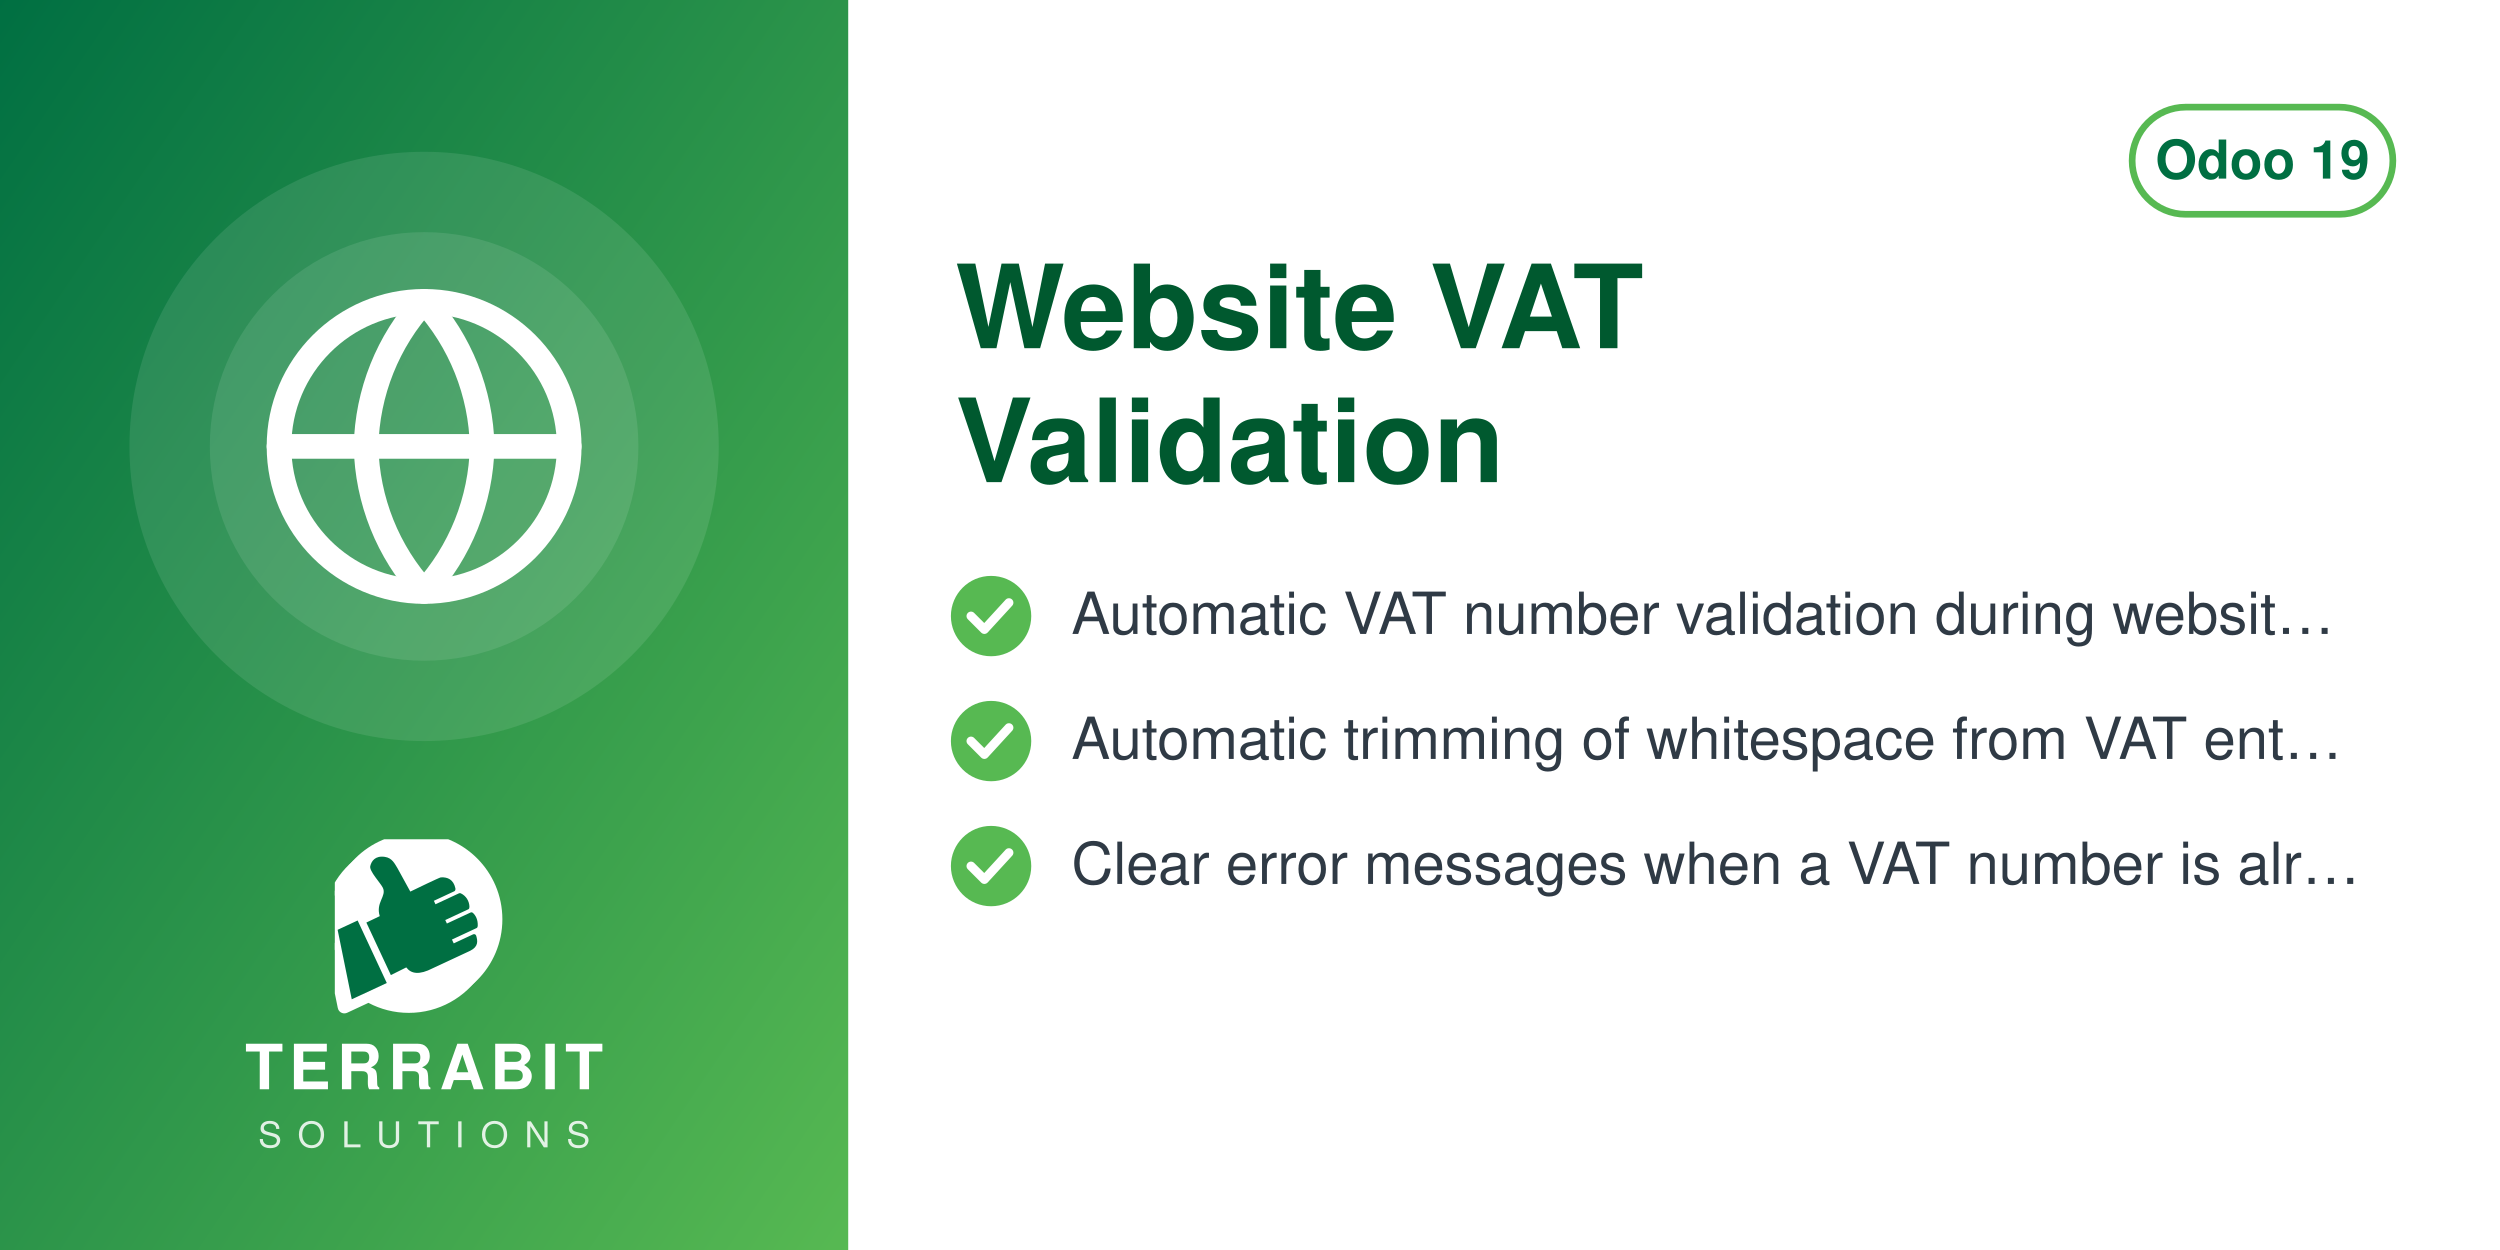
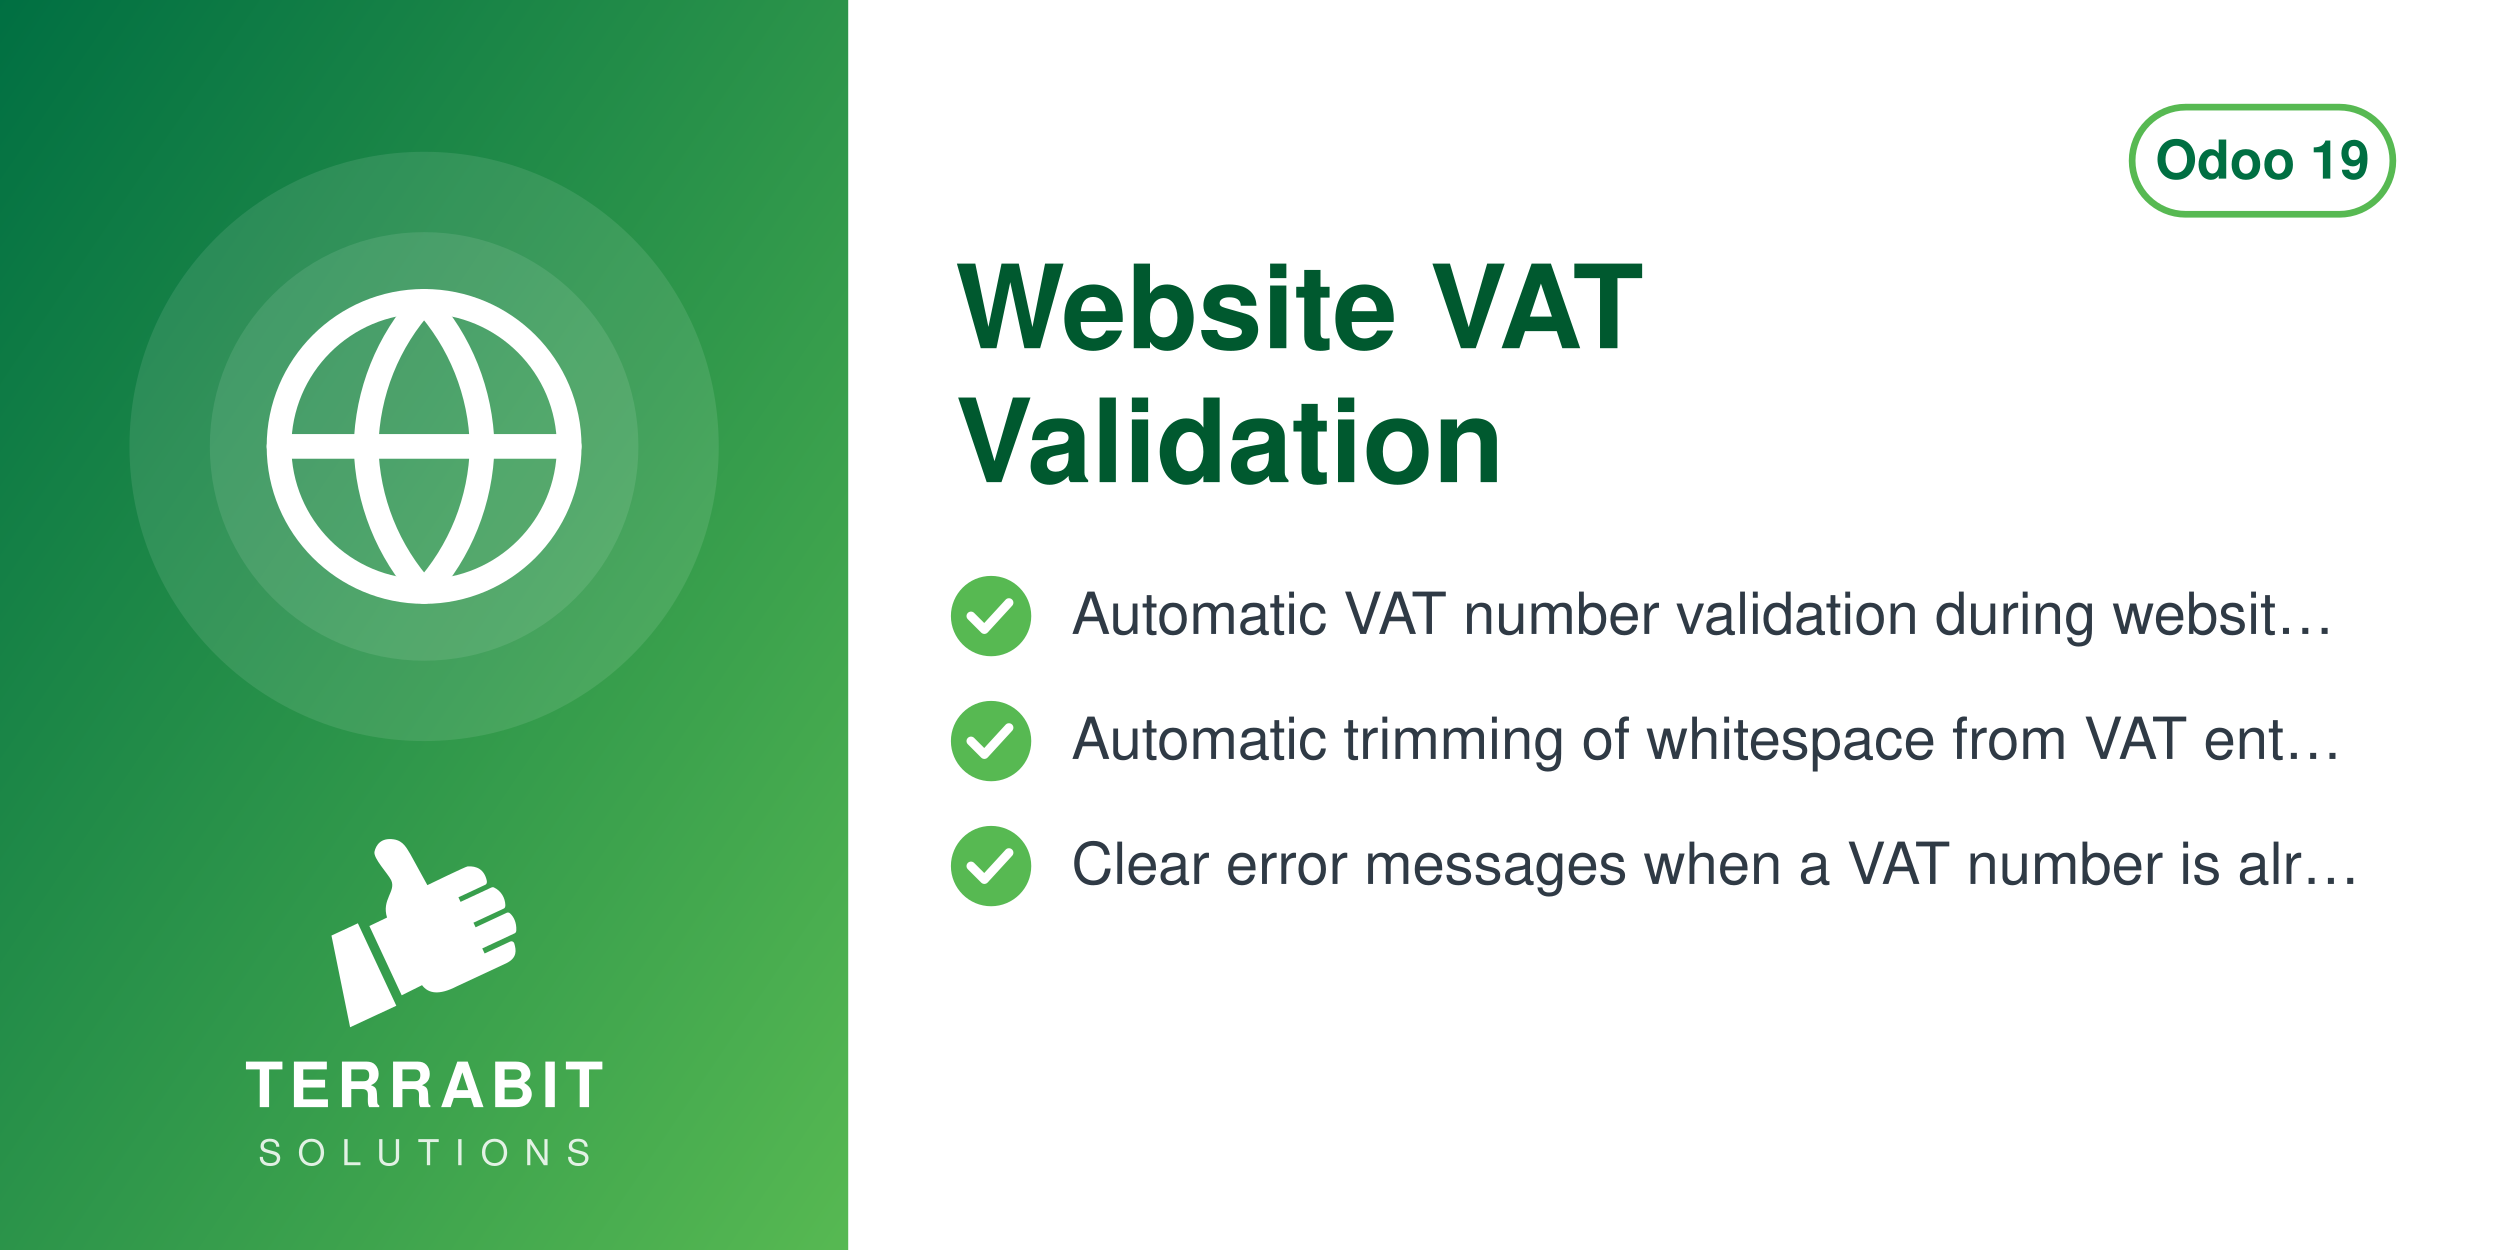
<svg xmlns="http://www.w3.org/2000/svg" width="560" height="280" viewBox="0 0 560 280">
  <defs>
    <linearGradient id="g" x1="0" y1="0" x2="1" y2="1">
      <stop offset="0" stop-color="#006F42" />
      <stop offset="1" stop-color="#57B952" />
    </linearGradient>
  </defs>
  <rect width="560" height="280" fill="#FFFFFF" />
  <rect width="190" height="280" fill="url(#g)" />
  <circle cx="95.0" cy="100" r="66" fill="white" opacity="0.10" />
  <circle cx="95.0" cy="100" r="48" fill="white" opacity="0.10" />
  <svg x="56.0" y="61.0" width="78" height="78" viewBox="0 0 24 24">
    <g fill="none" stroke="white" stroke-width="1.7" stroke-linecap="round" stroke-linejoin="round">
      <circle cx="12" cy="12" r="10" />
      <path d="M2 12h20M12 2a15.3 15.3 0 0 1 4 10 15.3 15.3 0 0 1-4 10 15.3 15.3 0 0 1-4-10 15.3 15.3 0 0 1 4-10z" />
    </g>
  </svg>
-   <svg x="75.0" y="188" width="40" height="40" viewBox="4150 2350 3900 3800" preserveAspectRatio="xMidYMid meet">
-     <path fill="#FFFFFF" d="M7338.82 5241.89c-336.4,511.49 -915.39,849.23 -1573.35,849.23 -318.43,0 -618.3,-79.19 -881.23,-218.8l-465.06 216.37c-72.83,33.95 -159.37,2.44 -193.35,-70.37 -5.59,-12.01 -9.4,-24.39 -11.54,-36.85l-247.52 -1217.33c-54.07,-175.41 -83.21,-361.76 -83.21,-554.92 0,-657.98 337.78,-1237 849.31,-1573.39 -400.37,339.2 -654.6,845.59 -654.6,1411.43 0,184.82 27.28,368.48 81.7,545.13l0.48 1.54 247.97 1219.53 0.08 0.48c1.71,9.89 4.72,19.5 8.96,28.59 26.29,56.38 93.5,80.75 149.87,54.52l479.82 -223.25 14.39 7.64c267.26,141.92 563.34,214.99 865.9,214.99 565.81,0 1072.18,-254.2 1411.38,-654.54z" />
-     <path fill="#FFFFFF" d="M5927.44 2165.35c1039.34,0 1881.91,842.57 1881.91,1881.91 0,1039.34 -842.57,1881.89 -1881.91,1881.89 -318.43,0 -618.33,-79.2 -881.24,-218.81l-465.06 216.38c-72.81,33.95 -159.37,2.44 -193.34,-70.36 -5.59,-12.01 -9.41,-24.4 -11.55,-36.86l-247.56 -1217.47c-54.04,-175.36 -83.16,-361.66 -83.16,-554.76 0,-1039.34 842.56,-1881.91 1881.9,-1881.91z" />
-     <path fill="#006F42" d="M4648.32 4073.59l636.59 1365.17 -765.09 355.96 -308.63 -1517.87 437.13 -203.26zm725.61 1192.32l336.75 -167.88c105.65,140.85 282.69,170.72 576.82,18.8l819.92 -382.33c181.4,-90.13 164.26,-214.57 130.07,-328.43 -4.28,-14.25 -13.68,-24.81 -27.34,-30.7 -13.67,-5.89 -27.61,-5.11 -41.09,1.18l-422.32 196.93 -39.04 -83.72 538.07 -250.91c16.64,-7.76 24.7,-27.69 25.58,-46.04 6.48,-134.33 -44.36,-230.89 -105.84,-285.23 -15.2,-13.44 -35.71,-15.59 -54.12,-7l-513.92 239.64 -35.6 -76.34 506.31 -236.1c17.69,-8.25 22.52,-36.93 21.83,-56.45 -4.1,-117.31 -67.62,-232.74 -187.72,-290.66 -13.94,-6.72 -28.64,-6.36 -42.69,0.19l-511.21 238.38 -35.37 -75.86 448.98 -209.36c20.44,-9.53 25.81,-42.28 21.02,-64.32 -41.02,-189.07 -167.92,-247.8 -318.14,-237.87 -29.39,1.94 -589.86,273.16 -665.95,310.54l-281.84 -513.57c-59.06,-93.13 -112.7,-221.7 -276.47,-245.13 -211.24,-30.22 -291.56,94.38 -316.89,203.13 -25.32,108.75 223.84,365.99 276.05,473.69 85.52,184.27 -161.86,318.11 -68.41,617.99l-292.54 139.94 535.09 1147.51z" />
+   <svg x="72.0" y="186" width="46" height="46" viewBox="4045 2535 3400 3400" preserveAspectRatio="xMidYMid meet">
+     <path fill="#FFFFFF" d="M4648.32 4073.59l636.59 1365.17 -765.09 355.96 -308.63 -1517.87 437.13 -203.26zm725.61 1192.32l336.75 -167.88c105.65,140.85 282.69,170.72 576.82,18.8l819.92 -382.33c181.4,-90.13 164.26,-214.57 130.07,-328.43 -4.28,-14.25 -13.68,-24.81 -27.34,-30.7 -13.67,-5.89 -27.61,-5.11 -41.09,1.18l-422.32 196.93 -39.04 -83.72 538.07 -250.91c16.64,-7.76 24.7,-27.69 25.58,-46.04 6.48,-134.33 -44.36,-230.89 -105.84,-285.23 -15.2,-13.44 -35.71,-15.59 -54.12,-7l-513.92 239.64 -35.6 -76.34 506.31 -236.1c17.69,-8.25 22.52,-36.93 21.83,-56.45 -4.1,-117.31 -67.62,-232.74 -187.72,-290.66 -13.94,-6.72 -28.64,-6.36 -42.69,0.19l-511.21 238.38 -35.37 -75.86 448.98 -209.36c20.44,-9.53 25.81,-42.28 21.02,-64.32 -41.02,-189.07 -167.92,-247.8 -318.14,-237.87 -29.39,1.94 -589.86,273.16 -665.95,310.54l-281.84 -513.57c-59.06,-93.13 -112.7,-221.7 -276.47,-245.13 -211.24,-30.22 -291.56,94.38 -316.89,203.13 -25.32,108.75 223.84,365.99 276.05,473.69 85.52,184.27 -161.86,318.11 -68.41,617.99l-292.54 139.94 535.09 1147.51z" />
  </svg>
-   <text x="95.0" y="244" text-anchor="middle" font-family="Helvetica,Arial,sans-serif" font-size="14" font-weight="800" letter-spacing="1.4" fill="white">TERRABIT</text>
-   <text x="95.0" y="257" text-anchor="middle" font-family="Helvetica,Arial,sans-serif" font-size="8" font-weight="500" letter-spacing="3.6" fill="white" opacity="0.85">SOLUTIONS</text>
+   <text x="95.0" y="248" text-anchor="middle" font-family="Helvetica,Arial,sans-serif" font-size="14" font-weight="800" letter-spacing="1.4" fill="white">TERRABIT</text>
+   <text x="95.0" y="261" text-anchor="middle" font-family="Helvetica,Arial,sans-serif" font-size="8" font-weight="500" letter-spacing="3.6" fill="white" opacity="0.85">SOLUTIONS</text>
  <g>
    <rect x="477.6" y="24" width="58.4" height="24" rx="12" fill="none" stroke="#57B952" stroke-width="1.5" />
    <text x="506.8" y="40" text-anchor="middle" font-family="Helvetica,Arial,sans-serif" font-size="12" font-weight="700" fill="#006F42">Odoo 19</text>
  </g>
  <text x="214" y="78" font-family="Helvetica,Arial,sans-serif" font-size="26" font-weight="700" fill="#00592F">Website VAT</text>
  <text x="214" y="108" font-family="Helvetica,Arial,sans-serif" font-size="26" font-weight="700" fill="#00592F">Validation</text>
  <circle cx="222" cy="138" r="9" fill="#57B952" />
  <path d="M217.5 138 l3 3 l5.5 -6" fill="none" stroke="white" stroke-width="2" stroke-linecap="round" stroke-linejoin="round" />
  <text x="240" y="142" font-family="Helvetica,Arial,sans-serif" font-size="13" fill="#2F3A45">Automatic VAT number validation during websit…</text>
  <circle cx="222" cy="166" r="9" fill="#57B952" />
  <path d="M217.5 166 l3 3 l5.5 -6" fill="none" stroke="white" stroke-width="2" stroke-linecap="round" stroke-linejoin="round" />
  <text x="240" y="170" font-family="Helvetica,Arial,sans-serif" font-size="13" fill="#2F3A45">Automatic trimming of whitespace from VAT ent…</text>
  <circle cx="222" cy="194" r="9" fill="#57B952" />
  <path d="M217.5 194 l3 3 l5.5 -6" fill="none" stroke="white" stroke-width="2" stroke-linecap="round" stroke-linejoin="round" />
  <text x="240" y="198" font-family="Helvetica,Arial,sans-serif" font-size="13" fill="#2F3A45">Clear error messages when a VAT number is alr…</text>
</svg>
